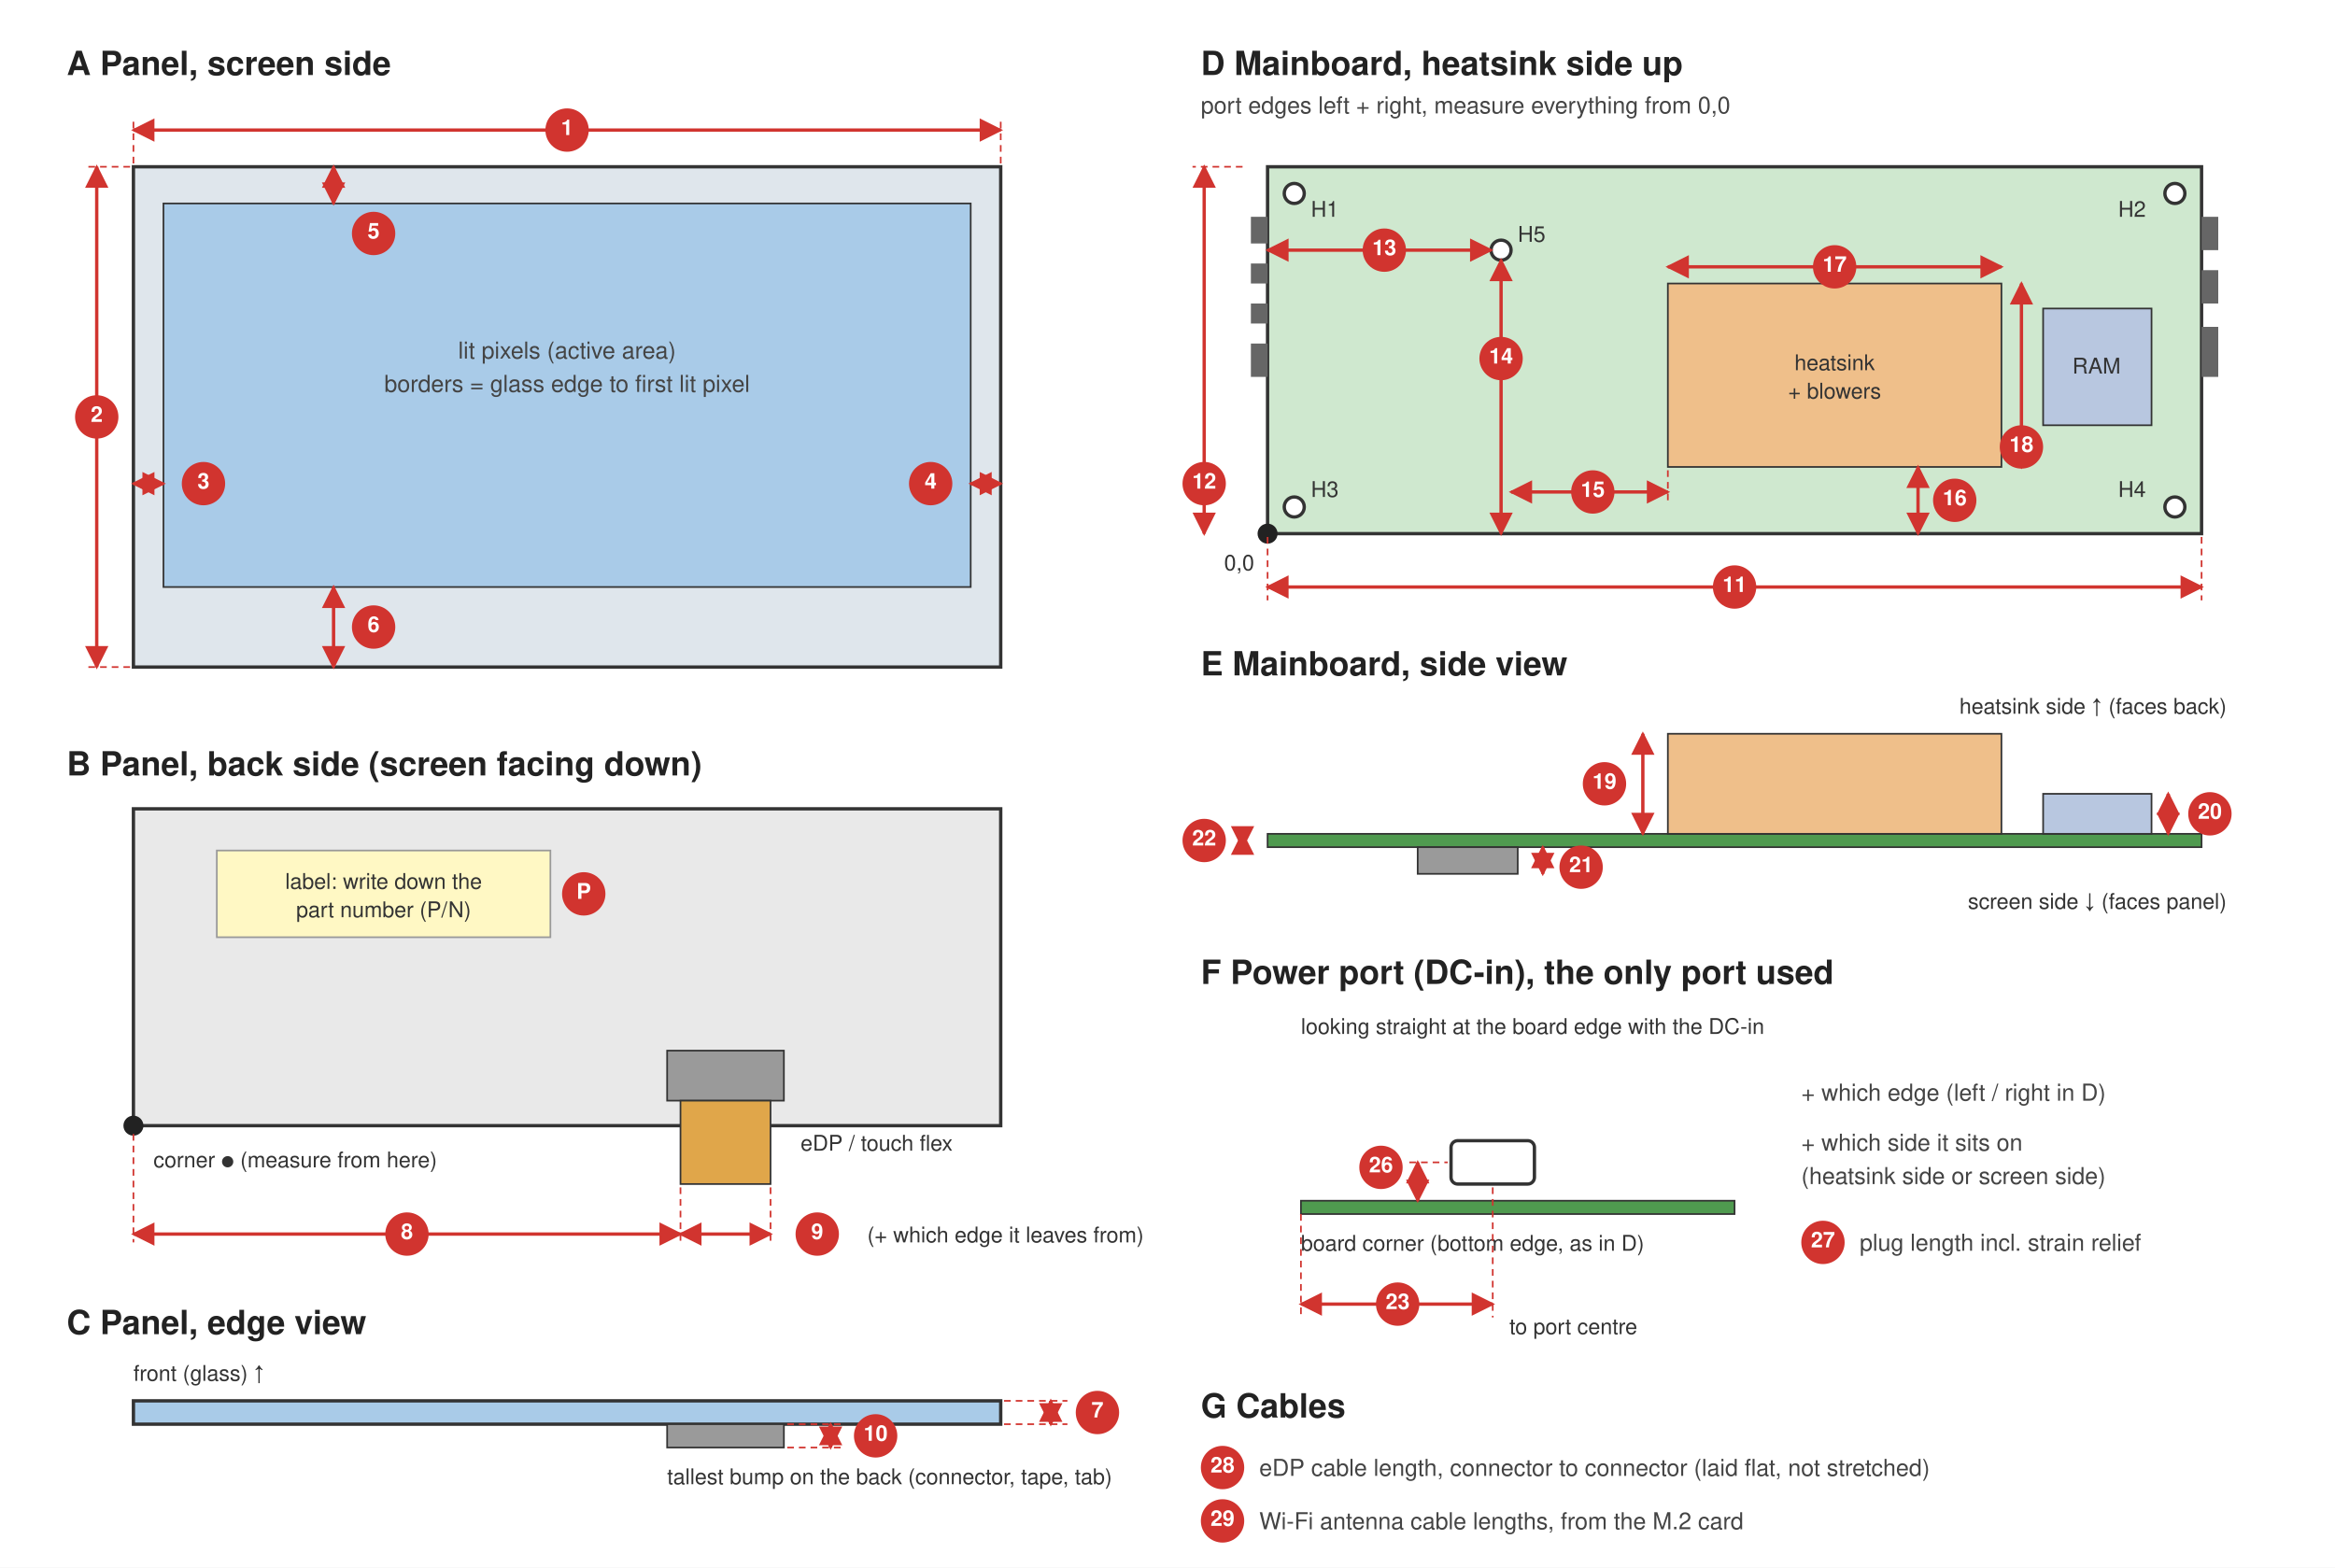
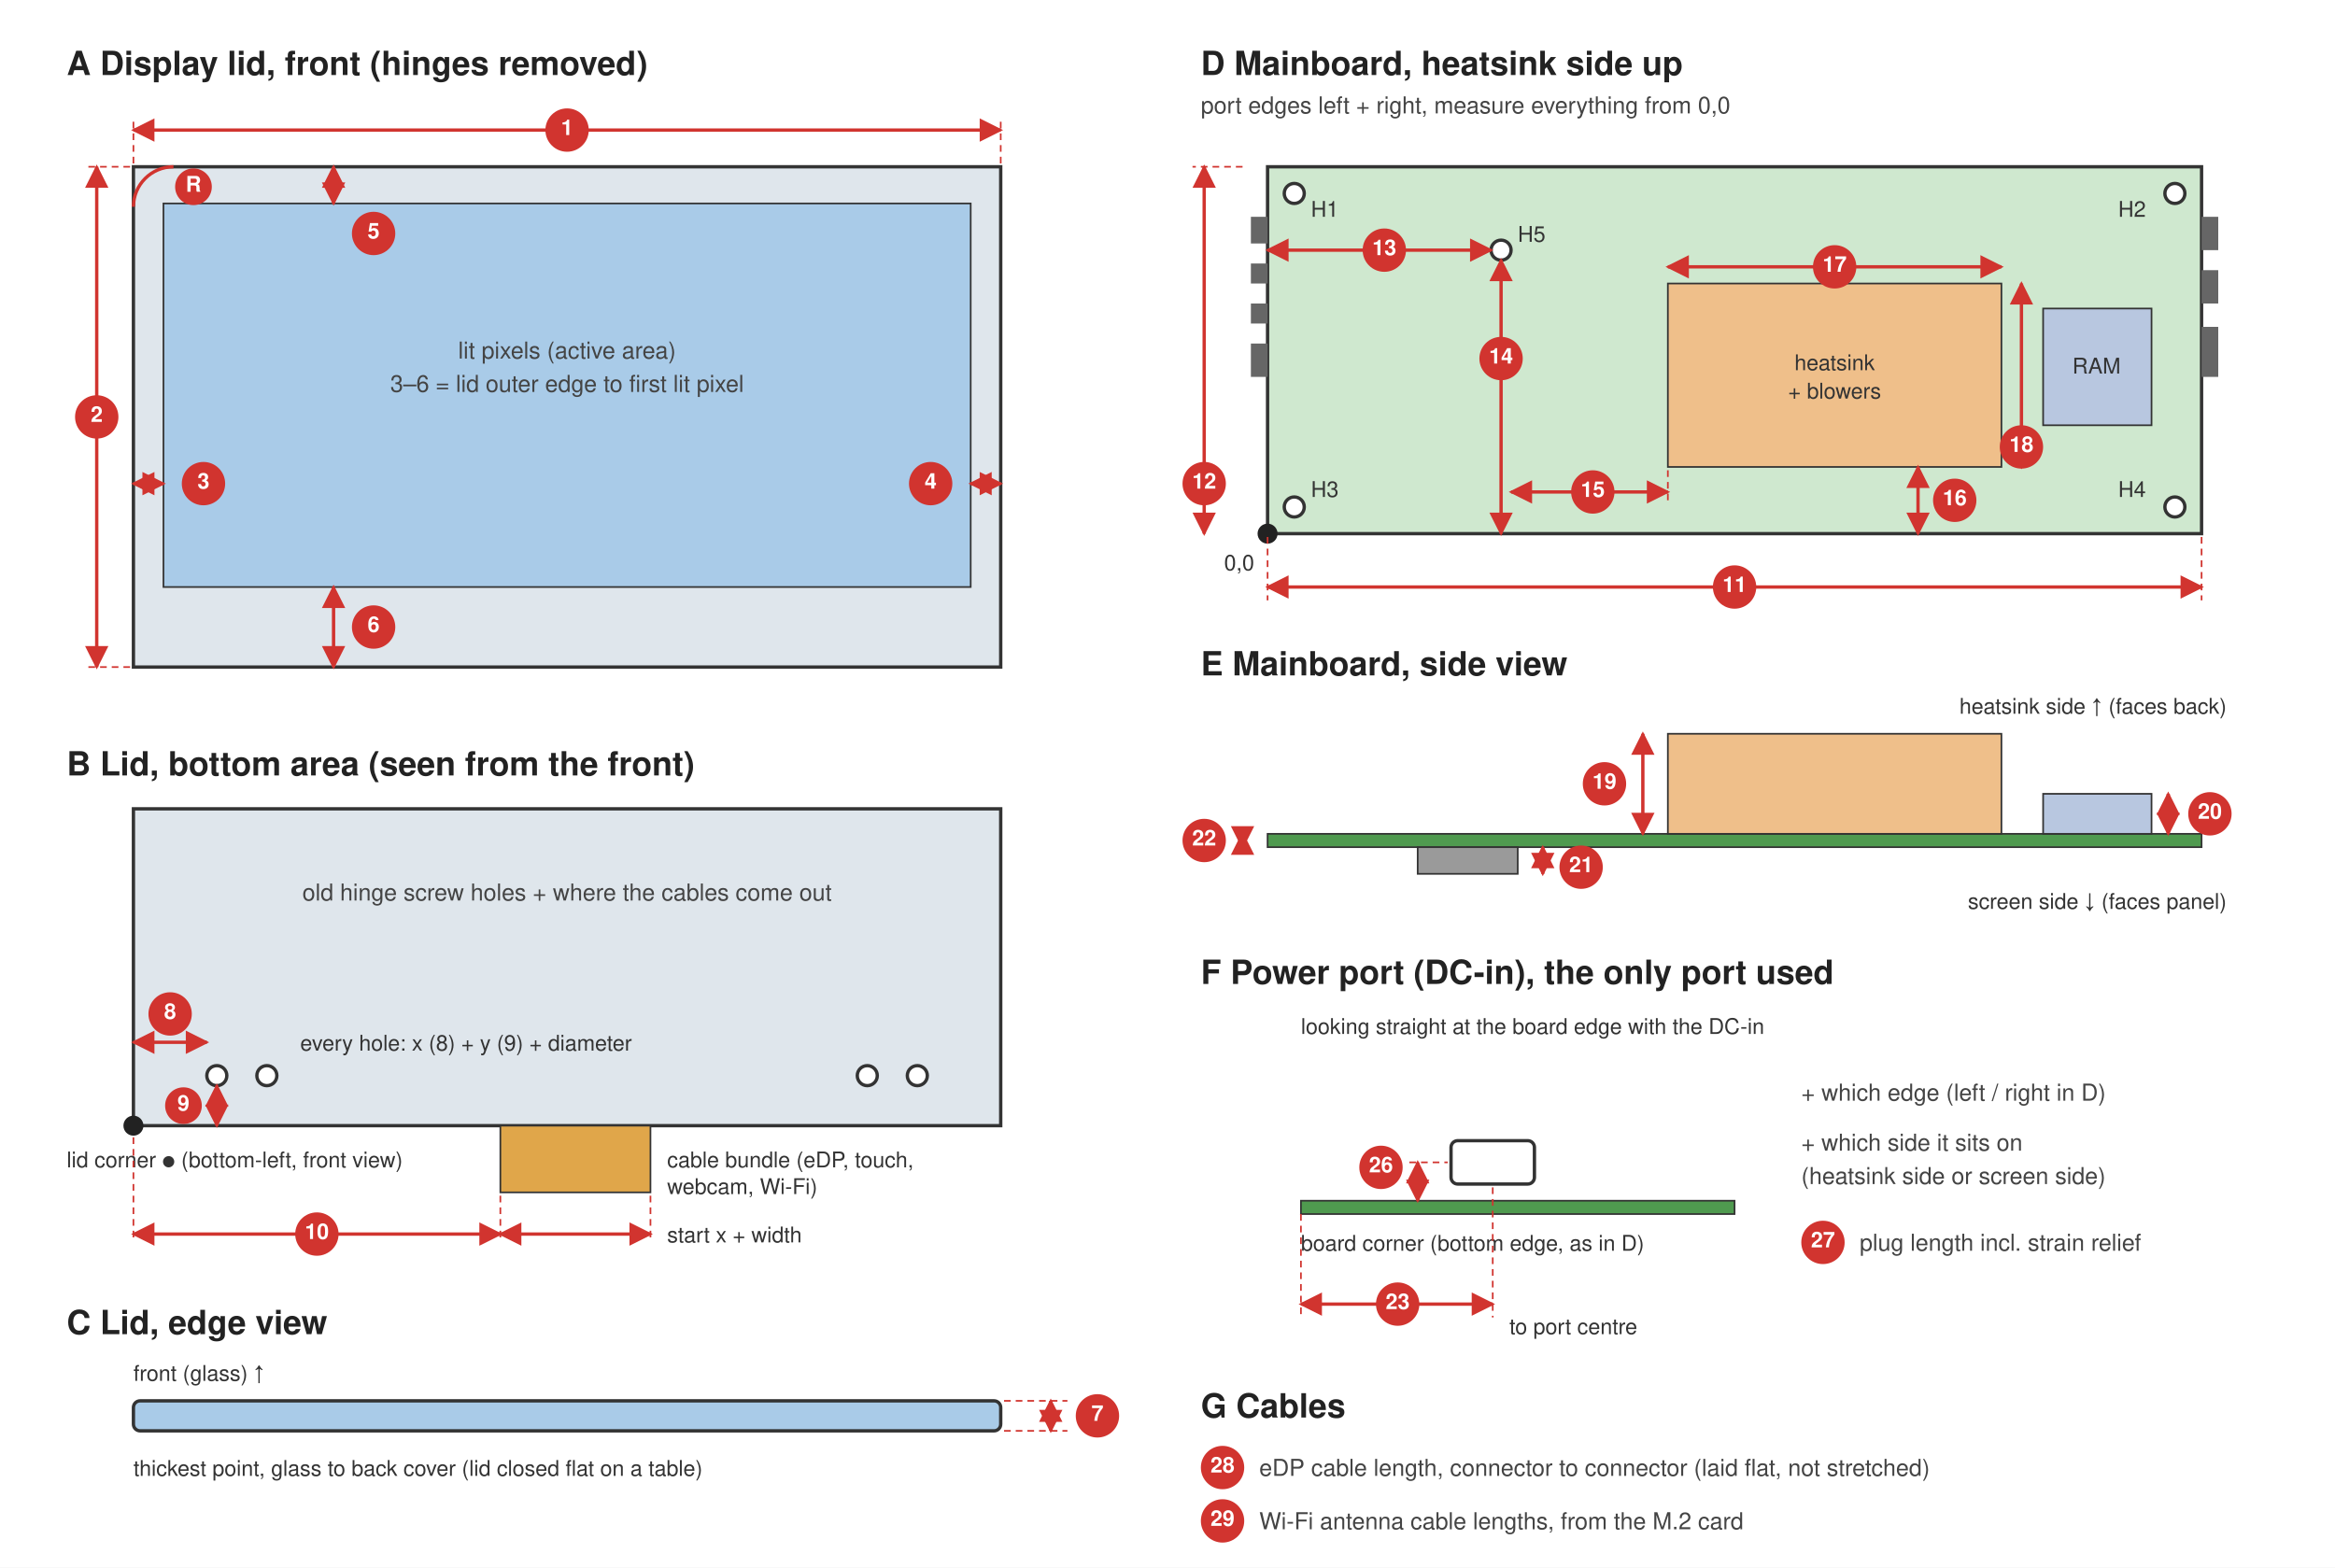
<svg xmlns="http://www.w3.org/2000/svg" viewBox="0 0 1400 940" width="1400" height="940" font-family="Helvetica, Arial, sans-serif">
  <defs>
    <marker id="a" viewBox="0 0 10 10" refX="9" refY="5" markerWidth="7" markerHeight="7" orient="auto-start-reverse">
      <path d="M0,0 L10,5 L0,10 z" fill="#d1342f" />
    </marker>
    <style>
      .dim { stroke:#d1342f; stroke-width:2; marker-start:url(#a); marker-end:url(#a); }
      .ext { stroke:#d1342f; stroke-width:1; stroke-dasharray:4 3; }
      .ttl { font-size:20px; font-weight:bold; fill:#222; }
      .note { font-size:14px; fill:#444; }
      .lbl { font-size:13px; fill:#333; }
      .b circle { fill:#d1342f; }
      .b text { fill:#fff; font-size:13px; font-weight:bold; text-anchor:middle; dominant-baseline:central; }
    </style>
  </defs>
  <rect width="1400" height="940" fill="#ffffff" />
-   <text x="40" y="45" class="ttl">A  Panel, screen side</text>
+   <text x="40" y="45" class="ttl">A  Display lid, front (hinges removed)</text>
  <rect x="80" y="100" width="520" height="300" fill="#dfe6ec" stroke="#333" stroke-width="2" />
  <rect x="98" y="122" width="484" height="230" fill="#a9cbe8" stroke="#333" />
  <text x="340" y="215" class="note" text-anchor="middle">lit pixels (active area)</text>
-   <text x="340" y="235" class="note" text-anchor="middle">borders = glass edge to first lit pixel</text>
+   <text x="340" y="235" class="note" text-anchor="middle">3–6 = lid outer edge to first lit pixel</text>
+   <path d="M80,124 A24,24 0 0 1 104,100" fill="none" stroke="#d1342f" stroke-width="2" />
+   <g class="b">
+     <circle cx="116" cy="112" r="11" />
+     <text x="116" y="112">R</text>
+   </g>
  <line x1="80" y1="98" x2="80" y2="70" class="ext" />
  <line x1="600" y1="98" x2="600" y2="70" class="ext" />
  <line x1="80" y1="78" x2="600" y2="78" class="dim" />
  <g class="b">
    <circle cx="340" cy="78" r="13" />
    <text x="340" y="78">1</text>
  </g>
  <line x1="78" y1="100" x2="50" y2="100" class="ext" />
  <line x1="78" y1="400" x2="50" y2="400" class="ext" />
  <line x1="58" y1="100" x2="58" y2="400" class="dim" />
  <g class="b">
    <circle cx="58" cy="250" r="13" />
    <text x="58" y="250">2</text>
  </g>
  <line x1="80" y1="290" x2="98" y2="290" class="dim" />
  <g class="b">
    <circle cx="122" cy="290" r="13" />
    <text x="122" y="290">3</text>
  </g>
  <line x1="582" y1="290" x2="600" y2="290" class="dim" />
  <g class="b">
    <circle cx="558" cy="290" r="13" />
    <text x="558" y="290">4</text>
  </g>
  <line x1="200" y1="100" x2="200" y2="122" class="dim" />
  <g class="b">
    <circle cx="224" cy="140" r="13" />
    <text x="224" y="140">5</text>
  </g>
  <line x1="200" y1="352" x2="200" y2="400" class="dim" />
  <g class="b">
    <circle cx="224" cy="376" r="13" />
    <text x="224" y="376">6</text>
  </g>
-   <text x="40" y="465" class="ttl">B  Panel, back side (screen facing down)</text>
-   <rect x="80" y="485" width="520" height="190" fill="#e9e9e9" stroke="#333" stroke-width="2" />
+   <text x="40" y="465" class="ttl">B  Lid, bottom area (seen from the front)</text>
+   <rect x="80" y="485" width="520" height="190" fill="#dfe6ec" stroke="#333" stroke-width="2" />
+   <text x="340" y="540" class="note" text-anchor="middle">old hinge screw holes + where the cables come out</text>
  <circle cx="80" cy="675" r="6" fill="#222" />
-   <text x="92" y="700" class="lbl">corner ● (measure from here)</text>
-   <rect x="130" y="510" width="200" height="52" fill="#fff8c4" stroke="#999" />
-   <text x="230" y="533" class="lbl" text-anchor="middle">label: write down the</text>
-   <text x="230" y="550" class="lbl" text-anchor="middle">part number (P/N)</text>
-   <g class="b">
-     <circle cx="350" cy="536" r="13" />
-     <text x="350" y="536">P</text>
-   </g>
-   <rect x="400" y="630" width="70" height="30" fill="#9a9a9a" stroke="#333" />
-   <rect x="408" y="660" width="54" height="50" fill="#e0a64a" stroke="#333" />
-   <text x="480" y="690" class="lbl">eDP / touch flex</text>
-   <line x1="80" y1="680" x2="80" y2="745" class="ext" />
-   <line x1="408" y1="712" x2="408" y2="745" class="ext" />
-   <line x1="80" y1="740" x2="408" y2="740" class="dim" />
-   <g class="b">
-     <circle cx="244" cy="740" r="13" />
-     <text x="244" y="740">8</text>
-   </g>
-   <line x1="462" y1="712" x2="462" y2="745" class="ext" />
-   <line x1="408" y1="740" x2="462" y2="740" class="dim" />
-   <g class="b">
-     <circle cx="490" cy="740" r="13" />
-     <text x="490" y="740">9</text>
-   </g>
-   <text x="520" y="745" class="lbl">(+ which edge it leaves from)</text>
-   <text x="40" y="800" class="ttl">C  Panel, edge view</text>
+   <text x="40" y="700" class="lbl">lid corner ● (bottom-left, front view)</text>
+   <g fill="#fff" stroke="#333" stroke-width="2">
+     <circle cx="130" cy="645" r="6" />
+     <circle cx="160" cy="645" r="6" />
+     <circle cx="520" cy="645" r="6" />
+     <circle cx="550" cy="645" r="6" />
+   </g>
+   <line x1="80" y1="625" x2="124" y2="625" class="dim" />
+   <g class="b">
+     <circle cx="102" cy="608" r="13" />
+     <text x="102" y="608">8</text>
+   </g>
+   <line x1="130" y1="651" x2="130" y2="675" class="dim" />
+   <g class="b">
+     <circle cx="110" cy="663" r="11" />
+     <text x="110" y="663">9</text>
+   </g>
+   <text x="180" y="630" class="lbl">every hole: x (8) + y (9) + diameter</text>
+   <rect x="300" y="675" width="90" height="40" fill="#e0a64a" stroke="#333" />
+   <text x="400" y="700" class="lbl">cable bundle (eDP, touch,</text>
+   <text x="400" y="716" class="lbl">webcam, Wi-Fi)</text>
+   <line x1="80" y1="682" x2="80" y2="745" class="ext" />
+   <line x1="300" y1="717" x2="300" y2="745" class="ext" />
+   <line x1="390" y1="717" x2="390" y2="745" class="ext" />
+   <line x1="80" y1="740" x2="300" y2="740" class="dim" />
+   <line x1="300" y1="740" x2="390" y2="740" class="dim" />
+   <g class="b">
+     <circle cx="190" cy="740" r="13" />
+     <text x="190" y="740">10</text>
+   </g>
+   <text x="400" y="745" class="lbl">start x + width</text>
+   <text x="40" y="800" class="ttl">C  Lid, edge view</text>
  <text x="80" y="828" class="lbl">front (glass) ↑</text>
-   <rect x="80" y="840" width="520" height="14" fill="#a9cbe8" stroke="#333" stroke-width="2" />
-   <rect x="400" y="854" width="70" height="14" fill="#9a9a9a" stroke="#333" />
-   <text x="400" y="890" class="lbl">tallest bump on the back (connector, tape, tab)</text>
+   <rect x="80" y="840" width="520" height="18" rx="4" fill="#a9cbe8" stroke="#333" stroke-width="2" />
+   <text x="80" y="885" class="lbl">thickest point, glass to back cover (lid closed flat on a table)</text>
  <line x1="602" y1="840" x2="640" y2="840" class="ext" />
-   <line x1="602" y1="854" x2="640" y2="854" class="ext" />
-   <line x1="630" y1="840" x2="630" y2="854" class="dim" />
-   <g class="b">
-     <circle cx="658" cy="847" r="13" />
-     <text x="658" y="847">7</text>
-   </g>
-   <line x1="472" y1="854" x2="505" y2="854" class="ext" />
-   <line x1="472" y1="868" x2="505" y2="868" class="ext" />
-   <line x1="498" y1="854" x2="498" y2="868" class="dim" />
-   <g class="b">
-     <circle cx="525" cy="861" r="13" />
-     <text x="525" y="861">10</text>
+   <line x1="602" y1="858" x2="640" y2="858" class="ext" />
+   <line x1="630" y1="840" x2="630" y2="858" class="dim" />
+   <g class="b">
+     <circle cx="658" cy="849" r="13" />
+     <text x="658" y="849">7</text>
  </g>
  <text x="720" y="45" class="ttl">D  Mainboard, heatsink side up</text>
  <text x="720" y="68" class="note">port edges left + right, measure everything from 0,0</text>
  <rect x="760" y="100" width="560" height="220" fill="#cfe8cf" stroke="#333" stroke-width="2" />
  <rect x="1000" y="170" width="200" height="110" fill="#efbf8a" stroke="#333" />
  <text x="1100" y="222" class="lbl" text-anchor="middle">heatsink</text>
  <text x="1100" y="239" class="lbl" text-anchor="middle">+ blowers</text>
  <rect x="1225" y="185" width="65" height="70" fill="#b8c7e0" stroke="#333" />
  <text x="1257" y="224" class="lbl" text-anchor="middle">RAM</text>
  <g fill="#666">
    <rect x="750" y="130" width="10" height="16" />
    <rect x="750" y="158" width="10" height="12" />
    <rect x="750" y="182" width="10" height="12" />
    <rect x="750" y="206" width="10" height="20" />
    <rect x="1320" y="130" width="10" height="20" />
    <rect x="1320" y="162" width="10" height="20" />
    <rect x="1320" y="196" width="10" height="30" />
  </g>
  <g fill="#fff" stroke="#333" stroke-width="2">
    <circle cx="776" cy="116" r="6" />
    <circle cx="1304" cy="116" r="6" />
    <circle cx="776" cy="304" r="6" />
    <circle cx="1304" cy="304" r="6" />
    <circle cx="900" cy="150" r="6" />
  </g>
  <g class="lbl">
    <text x="786" y="130">H1</text>
    <text x="1270" y="130">H2</text>
    <text x="786" y="298">H3</text>
    <text x="1270" y="298">H4</text>
    <text x="910" y="145">H5</text>
  </g>
  <circle cx="760" cy="320" r="6" fill="#222" />
  <text x="752" y="342" class="lbl" text-anchor="end">0,0</text>
  <line x1="760" y1="322" x2="760" y2="360" class="ext" />
  <line x1="1320" y1="322" x2="1320" y2="360" class="ext" />
  <line x1="760" y1="352" x2="1320" y2="352" class="dim" />
  <g class="b">
    <circle cx="1040" cy="352" r="13" />
    <text x="1040" y="352">11</text>
  </g>
  <line x1="745" y1="100" x2="715" y2="100" class="ext" />
  <line x1="722" y1="100" x2="722" y2="320" class="dim" />
  <g class="b">
    <circle cx="722" cy="290" r="13" />
    <text x="722" y="290">12</text>
  </g>
  <line x1="760" y1="150" x2="894" y2="150" class="dim" />
  <g class="b">
    <circle cx="830" cy="150" r="13" />
    <text x="830" y="150">13</text>
  </g>
  <line x1="900" y1="156" x2="900" y2="320" class="dim" />
  <g class="b">
    <circle cx="900" cy="215" r="13" />
    <text x="900" y="215">14</text>
  </g>
  <line x1="1000" y1="282" x2="1000" y2="300" class="ext" />
  <line x1="906" y1="295" x2="1000" y2="295" class="dim" />
  <g class="b">
    <circle cx="955" cy="295" r="13" />
    <text x="955" y="295">15</text>
  </g>
  <line x1="1150" y1="280" x2="1150" y2="320" class="dim" />
  <g class="b">
    <circle cx="1172" cy="300" r="13" />
    <text x="1172" y="300">16</text>
  </g>
  <line x1="1000" y1="160" x2="1200" y2="160" class="dim" />
  <g class="b">
    <circle cx="1100" cy="160" r="13" />
    <text x="1100" y="160">17</text>
  </g>
  <line x1="1212" y1="170" x2="1212" y2="280" class="dim" />
  <g class="b">
    <circle cx="1212" cy="268" r="13" />
    <text x="1212" y="268">18</text>
  </g>
  <text x="720" y="405" class="ttl">E  Mainboard, side view</text>
  <text x="1335" y="428" class="lbl" text-anchor="end">heatsink side ↑ (faces back)</text>
  <text x="1335" y="545" class="lbl" text-anchor="end">screen side ↓ (faces panel)</text>
  <rect x="760" y="500" width="560" height="8" fill="#4f9a4f" stroke="#333" />
  <rect x="1000" y="440" width="200" height="60" fill="#efbf8a" stroke="#333" />
  <rect x="1225" y="476" width="65" height="24" fill="#b8c7e0" stroke="#333" />
  <rect x="850" y="508" width="60" height="16" fill="#9a9a9a" stroke="#333" />
  <line x1="985" y1="440" x2="985" y2="500" class="dim" />
  <g class="b">
    <circle cx="962" cy="470" r="13" />
    <text x="962" y="470">19</text>
  </g>
  <line x1="1300" y1="476" x2="1300" y2="500" class="dim" />
  <g class="b">
    <circle cx="1325" cy="488" r="13" />
    <text x="1325" y="488">20</text>
  </g>
  <line x1="925" y1="508" x2="925" y2="524" class="dim" />
  <g class="b">
    <circle cx="948" cy="520" r="13" />
    <text x="948" y="520">21</text>
  </g>
  <line x1="745" y1="500" x2="745" y2="508" class="dim" />
  <g class="b">
    <circle cx="722" cy="504" r="13" />
    <text x="722" y="504">22</text>
  </g>
  <text x="720" y="590" class="ttl">F  Power port (DC-in), the only port used</text>
  <text x="780" y="620" class="lbl">looking straight at the board edge with the DC-in</text>
  <rect x="780" y="720" width="260" height="8" fill="#4f9a4f" stroke="#333" />
  <rect x="870" y="684" width="50" height="26" rx="4" fill="#fff" stroke="#333" stroke-width="2" />
  <text x="780" y="750" class="lbl">board corner (bottom edge, as in D)</text>
  <line x1="780" y1="728" x2="780" y2="790" class="ext" />
  <line x1="895" y1="712" x2="895" y2="790" class="ext" />
  <line x1="780" y1="782" x2="895" y2="782" class="dim" />
  <g class="b">
    <circle cx="838" cy="782" r="13" />
    <text x="838" y="782">23</text>
  </g>
  <text x="905" y="800" class="lbl">to port centre</text>
  <line x1="845" y1="697" x2="868" y2="697" class="ext" />
  <line x1="850" y1="697" x2="850" y2="720" class="dim" />
  <g class="b">
    <circle cx="828" cy="700" r="13" />
    <text x="828" y="700">26</text>
  </g>
  <text x="1080" y="660" class="note">+ which edge (left / right in D)</text>
  <text x="1080" y="690" class="note">+ which side it sits on</text>
  <text x="1080" y="710" class="note">   (heatsink side or screen side)</text>
  <g class="b">
    <circle cx="1093" cy="745" r="13" />
    <text x="1093" y="745">27</text>
  </g>
  <text x="1115" y="750" class="note">plug length incl. strain relief</text>
  <text x="720" y="850" class="ttl">G  Cables</text>
  <g class="b">
    <circle cx="733" cy="880" r="13" />
    <text x="733" y="880">28</text>
  </g>
  <text x="755" y="885" class="note">eDP cable length, connector to connector (laid flat, not stretched)</text>
  <g class="b">
    <circle cx="733" cy="912" r="13" />
    <text x="733" y="912">29</text>
  </g>
  <text x="755" y="917" class="note">Wi-Fi antenna cable lengths, from the M.2 card</text>
</svg>
